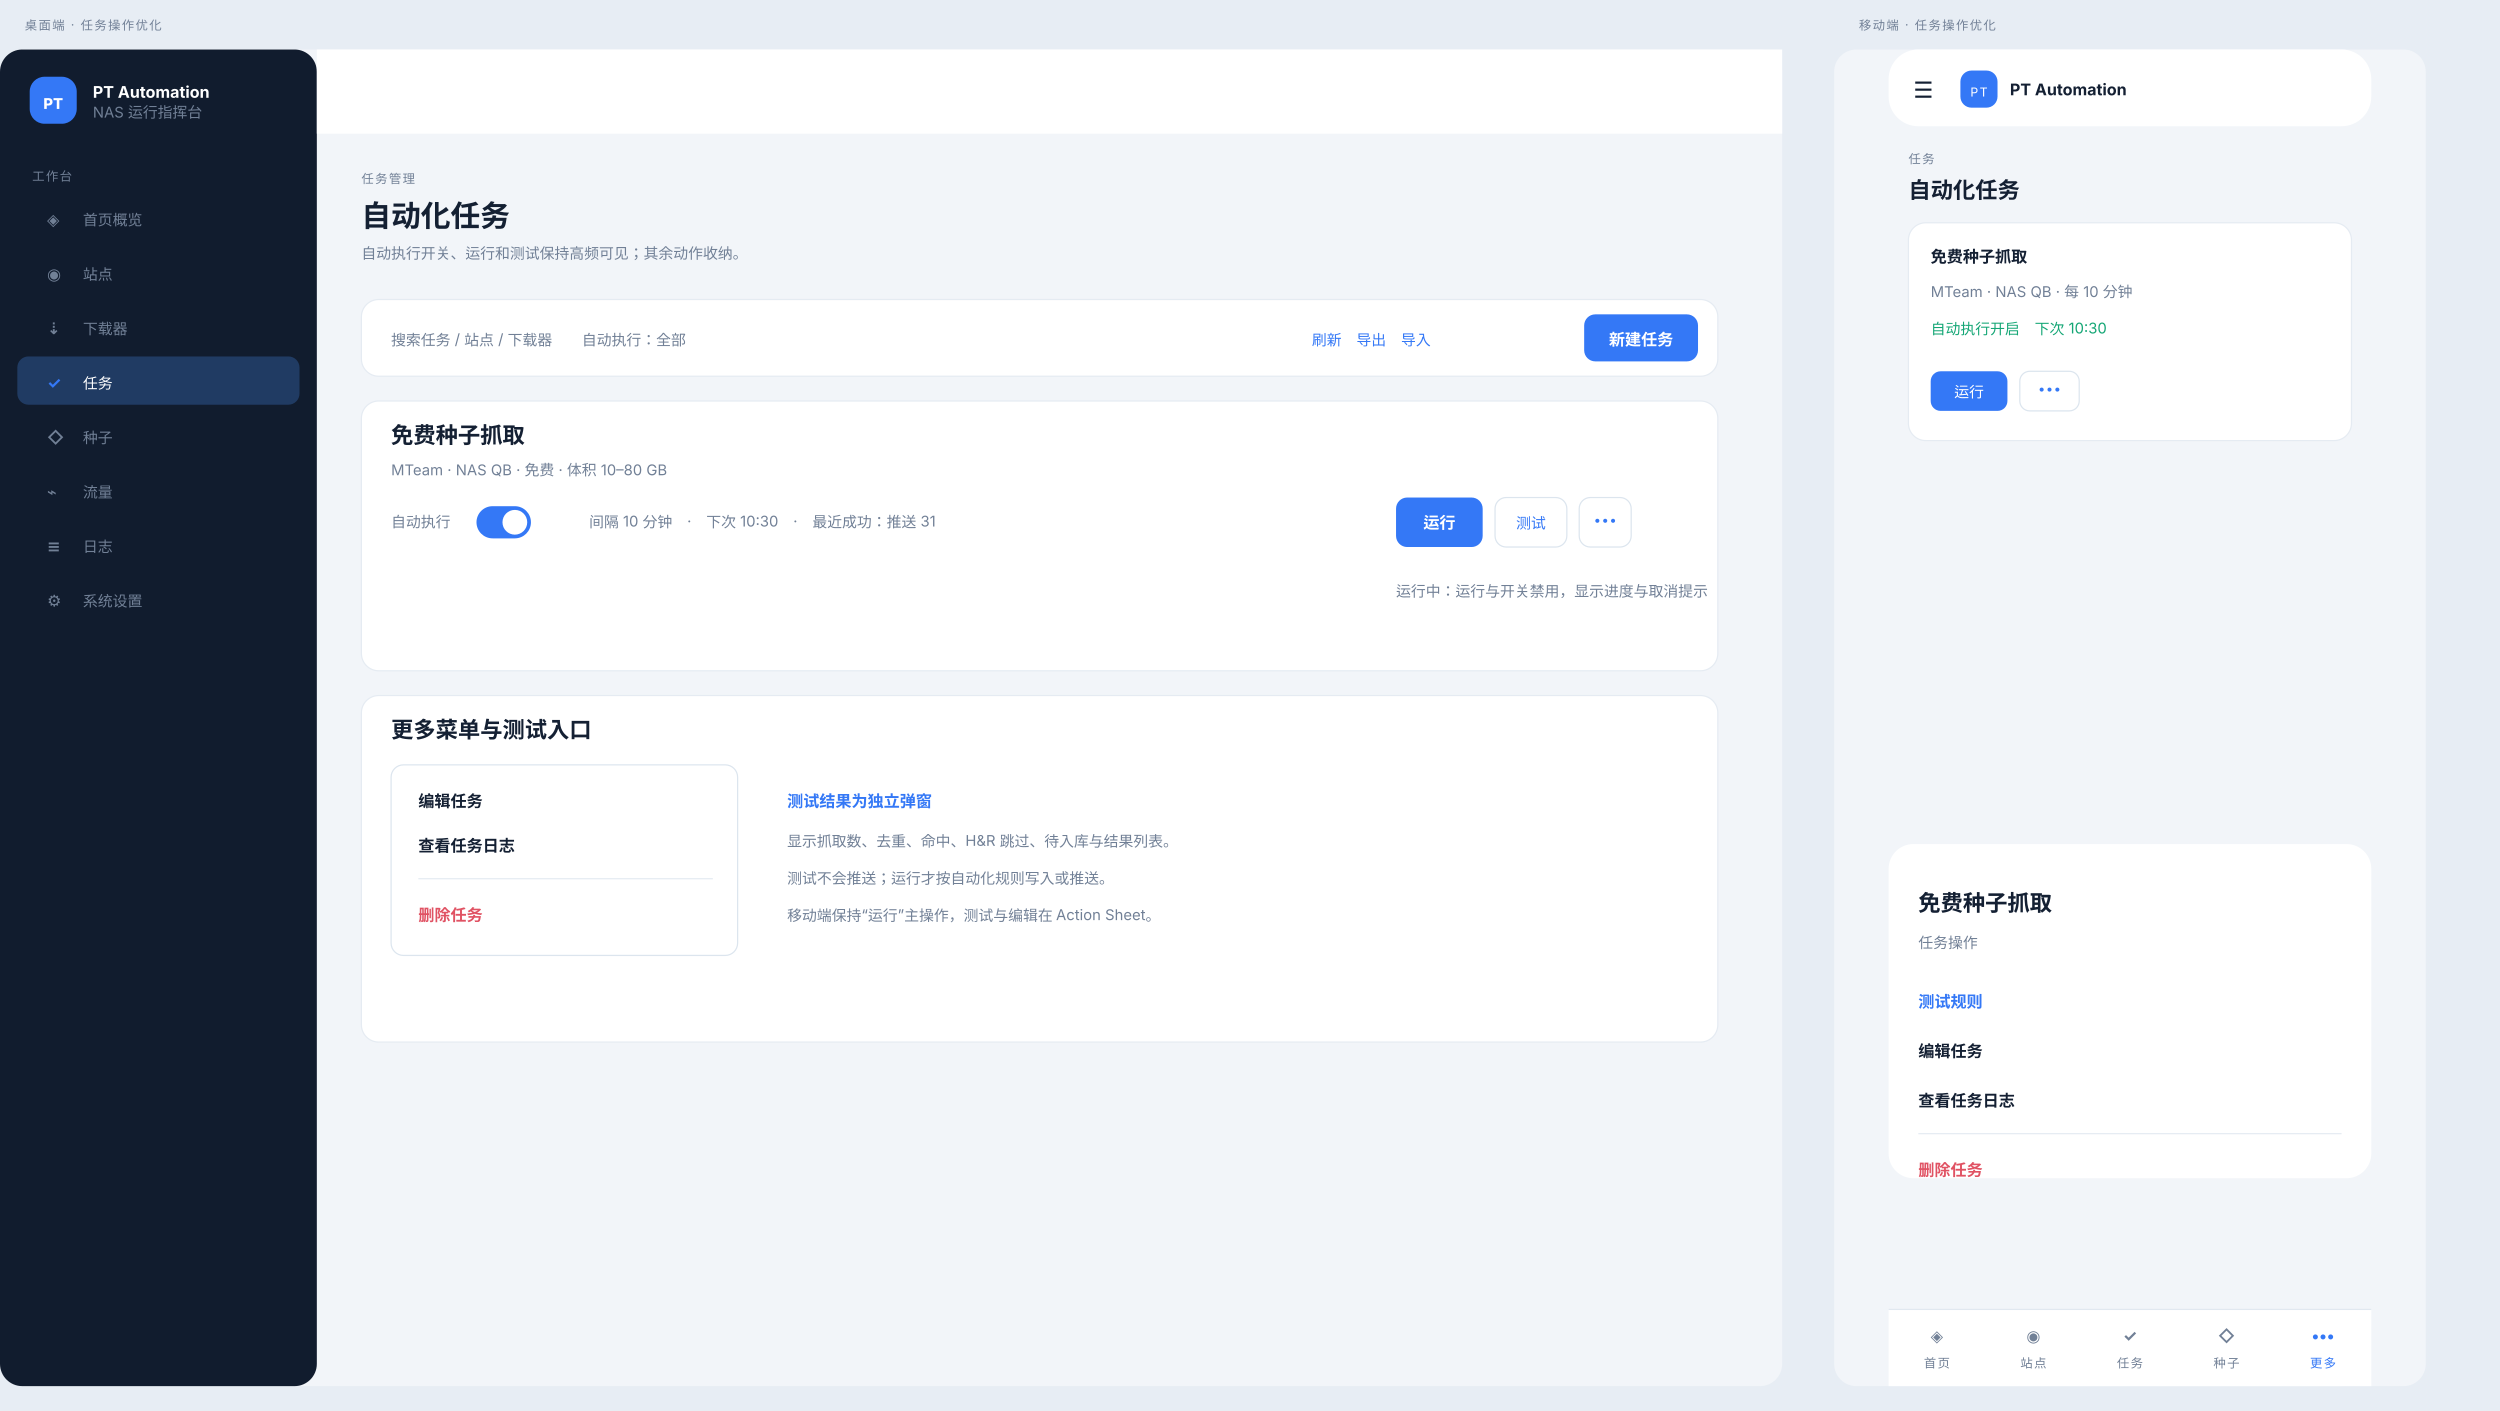
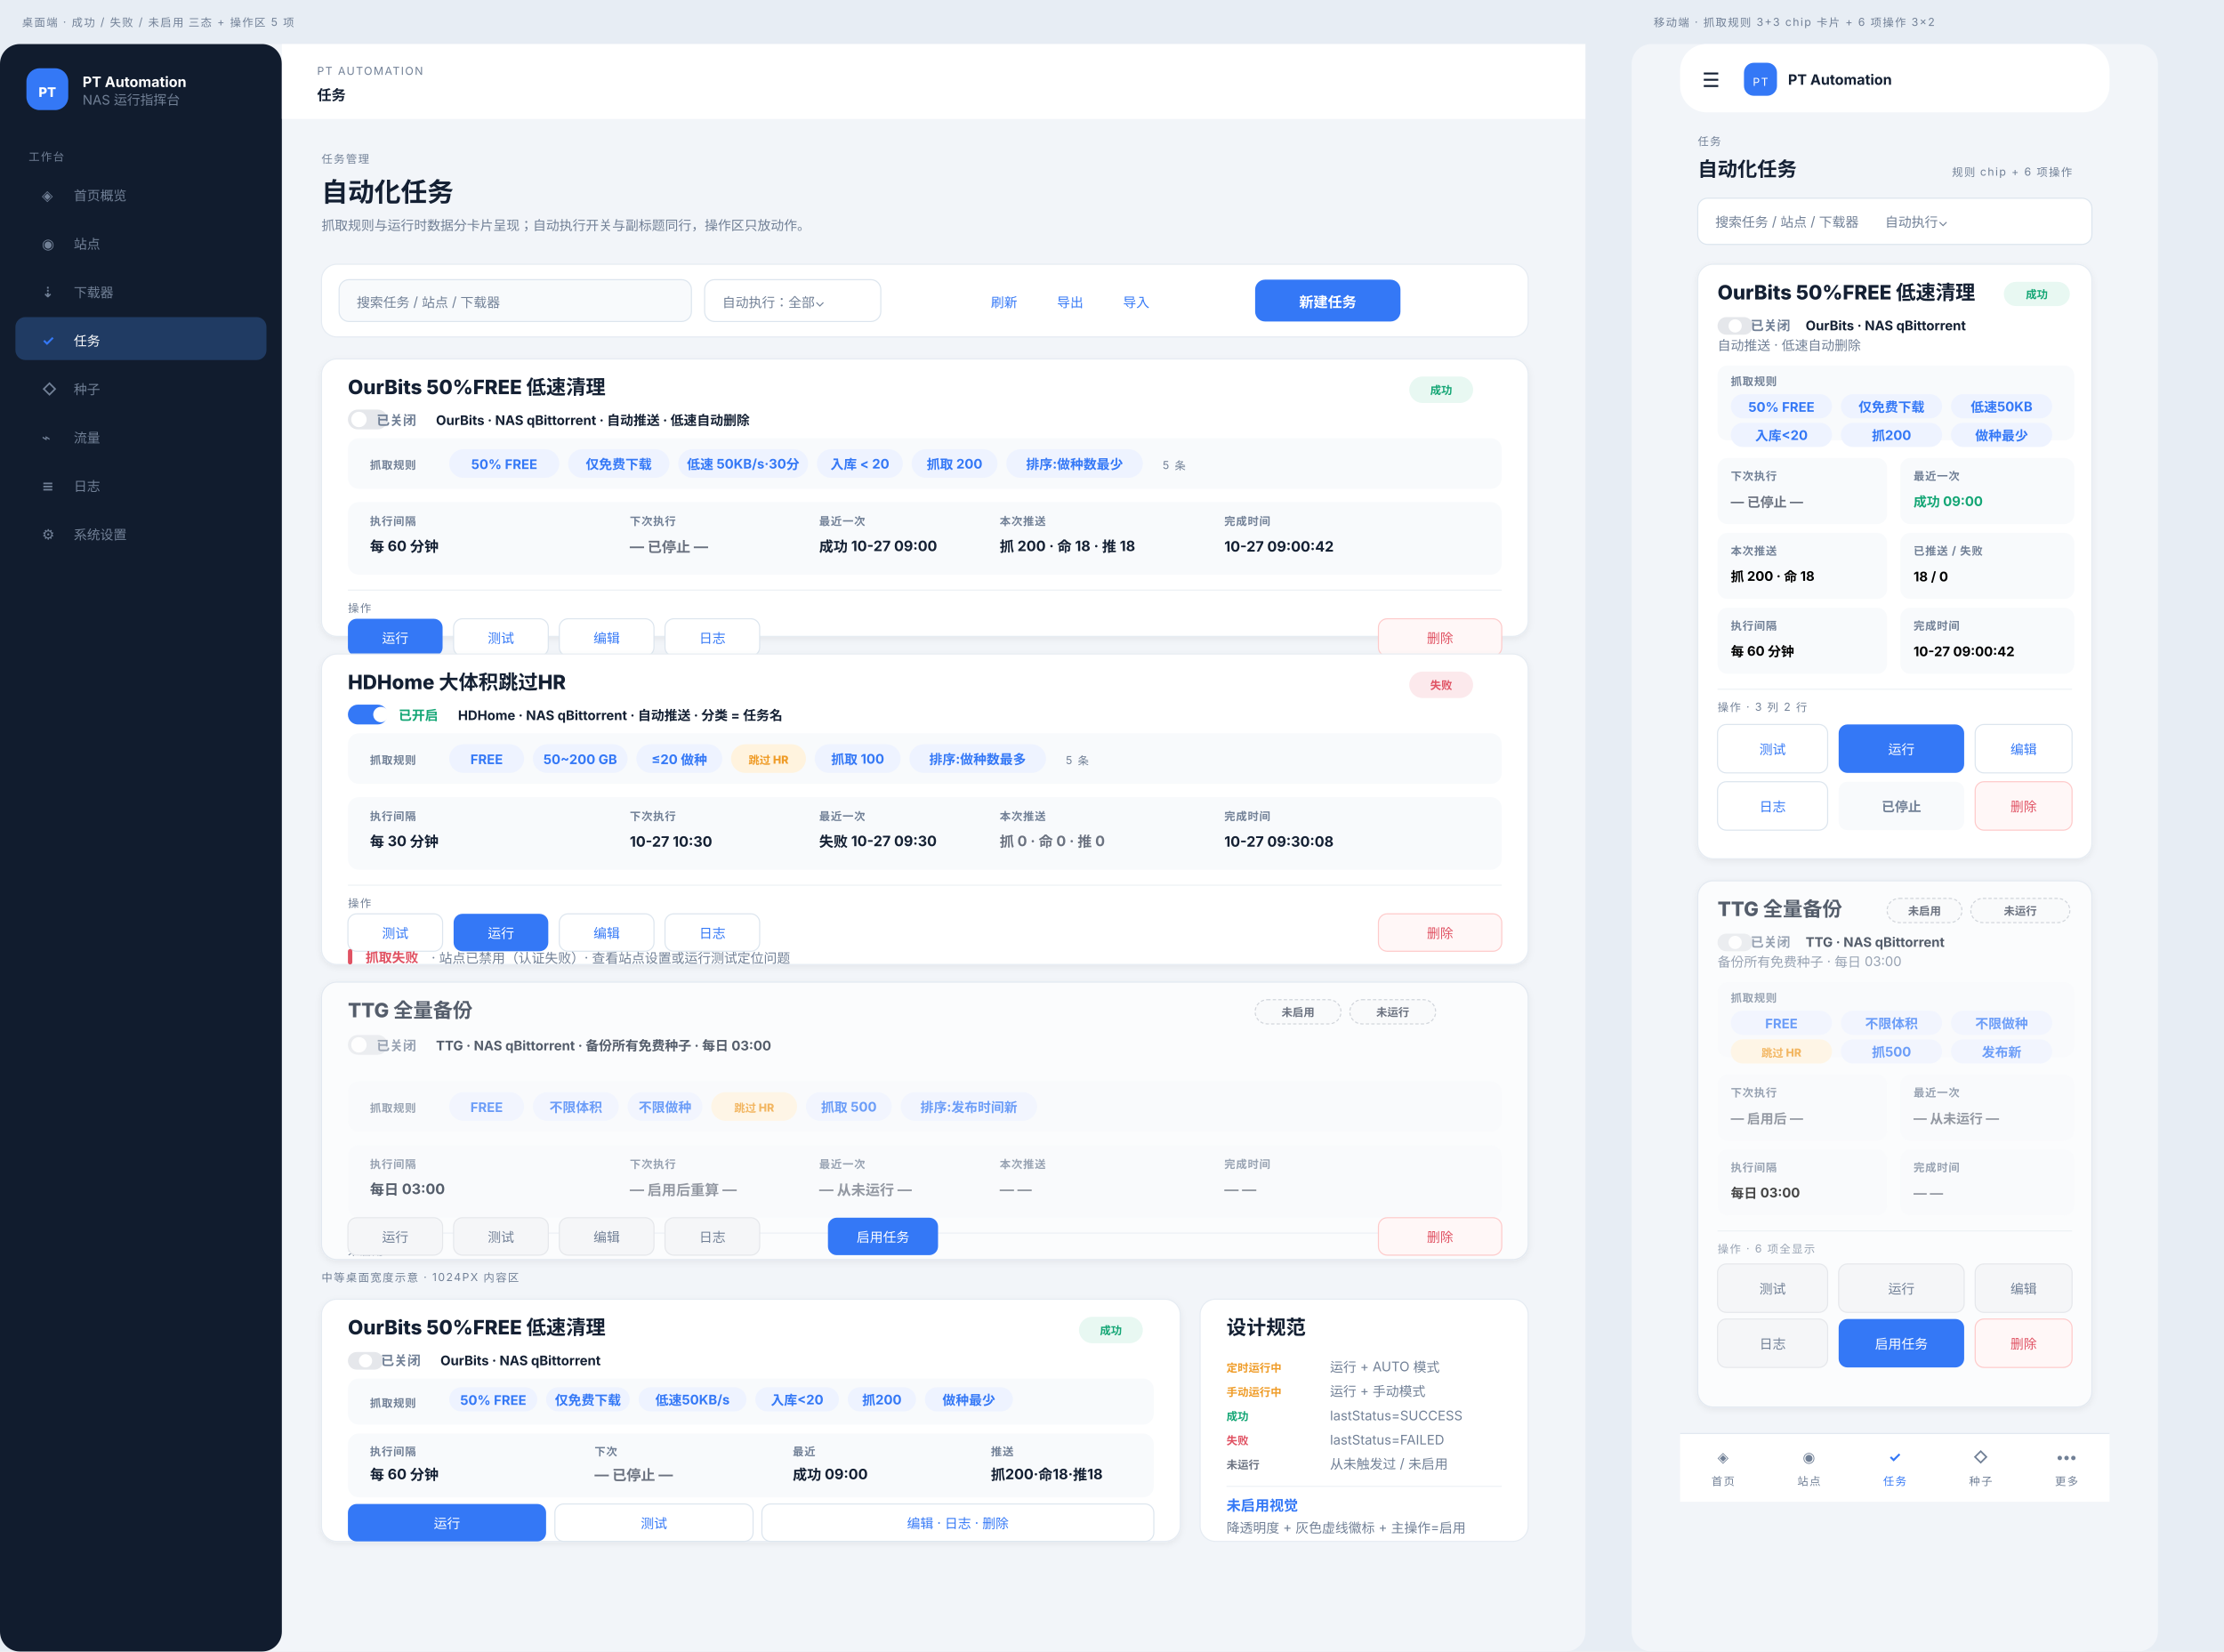
- <svg xmlns="http://www.w3.org/2000/svg" width="2020" height="1140" viewBox="0 0 2020 1140">
-   <style>text{font-family:Inter,"PingFang SC","Microsoft YaHei",sans-serif}.ink{fill:#142033}.muted{fill:#718096}.white{fill:#fff}.blue{fill:#3478f6}.green{fill:#14a675}.orange{fill:#ef9b26}.red{fill:#e05263}.tiny{font-size:10px;letter-spacing:1.1px}.small{font-size:12px}.label{font-size:13px;font-weight:700}.title{font-size:18px;font-weight:800}.value{font-size:24px;font-weight:800}.pill{font-size:10px;font-weight:800}</style>
-   <rect width="2020" height="1140" fill="#e7edf4" />
-   <text x="20" y="24" class="muted tiny">桌面端 · 任务操作优化</text>
-   <text x="1502" y="24" class="muted tiny">移动端 · 任务操作优化</text>
+ <svg xmlns="http://www.w3.org/2000/svg" width="2020" height="1500" viewBox="0 0 2020 1500">
+   <defs>
+     <filter id="cardShadow" x="-10%" y="-20%" width="120%" height="150%">
+       <feDropShadow dx="0" dy="2" stdDeviation="3" flood-color="#111c2e" flood-opacity="0.06" />
+     </filter>
+   </defs>
+   <style>text{font-family:Inter,"PingFang SC","Microsoft YaHei",sans-serif}.ink{fill:#142033}.muted{fill:#718096}.white{fill:#fff}.blue{fill:#3478f6}.green{fill:#14a675}.orange{fill:#ef9b26}.red{fill:#e05263}.tiny{font-size:10px;letter-spacing:1.1px}.small{font-size:12px}.label{font-size:13px;font-weight:700}.title{font-size:18px;font-weight:800}.value{font-size:24px;font-weight:800}.pill{font-size:10px;font-weight:800}.metric-label{font-size:10px;letter-spacing:.6px;fill:#718096;font-weight:700}.metric-value{font-size:13px;fill:#142033;font-weight:700}.muted-strong{font-size:13px;fill:#6b7280;font-weight:700}.pill-warn{font-size:10px;font-weight:800;fill:#ef9b26}.pill-muted{font-size:10px;font-weight:800;fill:#6b7280}.sub-line{font-size:12px;fill:#142033;font-weight:700}.sub-rule{font-size:12px;fill:#718096;font-weight:400}.chip-text{font-size:12px;fill:#3478f6;font-weight:700}.rule-card-label{font-size:10px;letter-spacing:.6px;fill:#718096;font-weight:700}.switch-label{font-size:12px;font-weight:700}</style>
+   <rect width="2020" height="1500" fill="#e7edf4" />
+   <text x="20" y="24" class="muted tiny">桌面端 · 成功 / 失败 / 未启用 三态 + 操作区 5 项</text>
+   <text x="1502" y="24" class="muted tiny">移动端 · 抓取规则 3+3 chip 卡片 + 6 项操作 3×2</text>
  <g transform="translate(0 40)">
-     <rect width="1440" height="1080" rx="18" fill="#f2f5f9" />
-     <rect width="256" height="1080" rx="18" fill="#111c2e" />
+     <rect width="1440" height="1460" rx="18" fill="#f2f5f9" />
+     <rect width="256" height="1460" rx="18" fill="#111c2e" />
    <rect x="256" width="1184" height="68" fill="#fff" />
    <rect x="24" y="22" width="38" height="38" rx="12" fill="#3478f6" />
    <text x="43" y="48" text-anchor="middle" class="white small" font-weight="800">PT</text>
    <text x="75" y="39" class="white label">PT Automation</text>
    <text x="75" y="55" class="muted small">NAS 运行指挥台</text>
    <text x="26" y="106" class="muted tiny">工作台</text>
    <text x="38" y="142" class="muted label">◈</text>
    <text x="67" y="142" class="muted small">首页概览</text>
    <text x="38" y="186" class="muted label">◉</text>
    <text x="67" y="186" class="muted small">站点</text>
-     <rect x="14" y="248" width="228" height="39" rx="9" fill="#203b63" />
    <text x="38" y="230" class="muted label">⇣</text>
    <text x="67" y="230" class="muted small">下载器</text>
+     <rect x="14" y="248" width="228" height="39" rx="9" fill="#203b63" />
    <text x="38" y="274" class="blue label">✓</text>
    <text x="67" y="274" class="white small">任务</text>
    <text x="38" y="318" class="muted label">◇</text>
    <text x="67" y="318" class="muted small">种子</text>
    <text x="38" y="362" class="muted label">⌁</text>
    <text x="67" y="362" class="muted small">流量</text>
    <text x="38" y="406" class="muted label">≡</text>
    <text x="67" y="406" class="muted small">日志</text>
    <text x="38" y="450" class="muted label">⚙</text>
    <text x="67" y="450" class="muted small">系统设置</text>
+     <text x="288" y="28" class="muted tiny">PT AUTOMATION</text>
+     <text x="288" y="51" class="ink label">任务</text>
    <text x="292" y="108" class="muted tiny">任务管理</text>
    <text x="292" y="143" class="ink value">自动化任务</text>
-     <text x="292" y="169" class="muted small">自动执行开关、运行和测试保持高频可见；其余动作收纳。</text>
-     <rect x="292" y="202" width="1096" height="62" rx="14" fill="#fff" stroke="#e5ebf2" />
-     <text x="316" y="239" class="muted small">搜索任务 / 站点 / 下载器　　自动执行：全部</text>
-     <text x="1060" y="239" class="blue small">刷新　导出　导入</text>
-     <rect x="1280" y="214" width="92" height="38" rx="9" fill="#3478f6" />
-     <text x="1326" y="239" text-anchor="middle" class="white label">新建任务</text>
-     <rect x="292" y="284" width="1096" height="218" rx="14" fill="#fff" stroke="#e5ebf2" />
-     <text x="316" y="318" class="ink title">免费种子抓取</text>
-     <text x="316" y="344" class="muted small">MTeam · NAS QB · 免费 · 体积 10–80 GB</text>
-     <text x="316" y="386" class="muted small">自动执行</text>
-     <rect x="385" y="369" width="44" height="26" rx="13" fill="#3478f6" />
-     <circle cx="416" cy="382" r="10" fill="#fff" />
-     <text x="476" y="386" class="muted small">间隔 10 分钟　·　下次 10:30　·　最近成功：推送 31</text>
-     <rect x="1128" y="362" width="70" height="40" rx="9" fill="#3478f6" />
-     <text x="1163" y="387" text-anchor="middle" class="white label">运行</text>
-     <rect x="1208" y="362" width="58" height="40" rx="9" fill="#fff" stroke="#dce5ee" />
-     <text x="1237" y="387" text-anchor="middle" class="blue small">测试</text>
-     <rect x="1276" y="362" width="42" height="40" rx="9" fill="#fff" stroke="#dce5ee" />
-     <text x="1297" y="387" text-anchor="middle" class="blue title">···</text>
-     <text x="1128" y="442" class="muted small">运行中：运行与开关禁用，显示进度与取消提示</text>
-     <rect x="292" y="522" width="1096" height="280" rx="14" fill="#fff" stroke="#e5ebf2" />
-     <text x="316" y="556" class="ink title">更多菜单与测试入口</text>
-     <rect x="316" y="578" width="280" height="154" rx="10" fill="#fff" stroke="#dce5ee" />
-     <text x="338" y="612" class="ink label">编辑任务</text>
-     <text x="338" y="648" class="ink label">查看任务日志</text>
-     <line x1="338" y1="670" x2="576" y2="670" stroke="#e5ebf2" />
-     <text x="338" y="704" class="red label">删除任务</text>
-     <text x="636" y="612" class="blue label">测试结果为独立弹窗</text>
-     <text x="636" y="644" class="muted small">显示抓取数、去重、命中、H&amp;R 跳过、待入库与结果列表。</text>
-     <text x="636" y="674" class="muted small">测试不会推送；运行才按自动化规则写入或推送。</text>
-     <text x="636" y="704" class="muted small">移动端保持“运行”主操作，测试与编辑在 Action Sheet。</text>
+     <text x="292" y="169" class="muted small">抓取规则与运行时数据分卡片呈现；自动执行开关与副标题同行，操作区只放动作。</text>
+     <rect x="292" y="200" width="1096" height="66" rx="14" fill="#fff" stroke="#e5ebf2" />
+     <rect x="308" y="214" width="320" height="38" rx="9" fill="#f8fafc" stroke="#dce5ee" />
+     <text x="324" y="239" class="muted small">搜索任务 / 站点 / 下载器</text>
+     <rect x="640" y="214" width="160" height="38" rx="9" fill="#fff" stroke="#dce5ee" />
+     <text x="656" y="239" class="muted small">自动执行：全部⌄</text>
+     <text x="900" y="239" class="blue small">刷新</text>
+     <text x="960" y="239" class="blue small">导出</text>
+     <text x="1020" y="239" class="blue small">导入</text>
+     <rect x="1140" y="214" width="132" height="38" rx="9" fill="#3478f6" />
+     <text x="1206" y="239" text-anchor="middle" class="white label">新建任务</text>
+     <g filter="url(#cardShadow)">
+       <rect x="292" y="286" width="1096" height="252" rx="14" fill="#fff" stroke="#e5ebf2" />
+     </g>
+     <text x="316" y="318" class="ink title">OurBits 50%FREE 低速清理</text>
+     <rect x="1280" y="302" width="58" height="24" rx="12" fill="#e8f8f2" />
+     <text x="1309" y="318" text-anchor="middle" class="green pill">成功</text>
+     <rect x="316" y="332" width="36" height="18" rx="9" fill="#e5e7eb" />
+     <circle cx="326" cy="341" r="7" fill="#fff" />
+     <text x="342" y="346" class="muted switch-label">已关闭</text>
+     <text x="396" y="346" class="sub-line">OurBits · NAS qBittorrent · 自动推送 · 低速自动删除</text>
+     <rect x="316" y="358" width="1048" height="46" rx="10" fill="#f8fafc" />
+     <text x="336" y="386" class="rule-card-label">抓取规则</text>
+     <rect x="408" y="368" width="100" height="26" rx="13" fill="#eef3ff" />
+     <text x="458" y="386" text-anchor="middle" class="chip-text">50% FREE</text>
+     <rect x="516" y="368" width="92" height="26" rx="13" fill="#eef3ff" />
+     <text x="562" y="386" text-anchor="middle" class="chip-text">仅免费下载</text>
+     <rect x="616" y="368" width="118" height="26" rx="13" fill="#eef3ff" />
+     <text x="675" y="386" text-anchor="middle" class="chip-text">低速 50KB/s·30分</text>
+     <rect x="742" y="368" width="78" height="26" rx="13" fill="#eef3ff" />
+     <text x="781" y="386" text-anchor="middle" class="chip-text">入库 &lt; 20</text>
+     <rect x="828" y="368" width="78" height="26" rx="13" fill="#eef3ff" />
+     <text x="867" y="386" text-anchor="middle" class="chip-text">抓取 200</text>
+     <rect x="914" y="368" width="124" height="26" rx="13" fill="#eef3ff" />
+     <text x="976" y="386" text-anchor="middle" class="chip-text">排序:做种数最少</text>
+     <text x="1056" y="386" class="muted tiny">5 条</text>
+     <rect x="316" y="416" width="1048" height="66" rx="10" fill="#f8fafc" />
+     <text x="336" y="437" class="metric-label">执行间隔</text>
+     <text x="336" y="461" class="metric-value">每 60 分钟</text>
+     <text x="572" y="437" class="metric-label">下次执行</text>
+     <text x="572" y="461" class="muted-strong">— 已停止 —</text>
+     <text x="744" y="437" class="metric-label">最近一次</text>
+     <text x="744" y="461" class="green metric-value">成功 10-27 09:00</text>
+     <text x="908" y="437" class="metric-label">本次推送</text>
+     <text x="908" y="461" class="metric-value">抓 200 · 命 18 · 推 18</text>
+     <text x="1112" y="437" class="metric-label">完成时间</text>
+     <text x="1112" y="461" class="metric-value">10-27 09:00:42</text>
+     <line x1="316" y1="496" x2="1364" y2="496" stroke="#edf1f5" />
+     <text x="316" y="516" class="muted tiny">操作</text>
+     <rect x="316" y="522" width="86" height="34" rx="8" fill="#3478f6" />
+     <text x="359" y="544" text-anchor="middle" class="white small">运行</text>
+     <rect x="412" y="522" width="86" height="34" rx="8" fill="#fff" stroke="#dce5ee" />
+     <text x="455" y="544" text-anchor="middle" class="blue small">测试</text>
+     <rect x="508" y="522" width="86" height="34" rx="8" fill="#fff" stroke="#dce5ee" />
+     <text x="551" y="544" text-anchor="middle" class="blue small">编辑</text>
+     <rect x="604" y="522" width="86" height="34" rx="8" fill="#fff" stroke="#dce5ee" />
+     <text x="647" y="544" text-anchor="middle" class="blue small">日志</text>
+     <rect x="1252" y="522" width="112" height="34" rx="8" fill="#fff7f7" stroke="#fecaca" />
+     <text x="1308" y="544" text-anchor="middle" class="red small">删除</text>
+     <g filter="url(#cardShadow)">
+       <rect x="292" y="554" width="1096" height="282" rx="14" fill="#fff" stroke="#e5ebf2" />
+     </g>
+     <text x="316" y="586" class="ink title">HDHome 大体积跳过HR</text>
+     <rect x="1280" y="570" width="58" height="24" rx="12" fill="#fce9ec" />
+     <text x="1309" y="586" text-anchor="middle" class="red pill">失败</text>
+     <rect x="316" y="600" width="36" height="18" rx="9" fill="#3478f6" />
+     <circle cx="346" cy="609" r="7" fill="#fff" />
+     <text x="362" y="614" class="green switch-label">已开启</text>
+     <text x="416" y="614" class="sub-line">HDHome · NAS qBittorrent · 自动推送 · 分类 = 任务名</text>
+     <rect x="316" y="626" width="1048" height="46" rx="10" fill="#f8fafc" />
+     <text x="336" y="654" class="rule-card-label">抓取规则</text>
+     <rect x="408" y="636" width="68" height="26" rx="13" fill="#eef3ff" />
+     <text x="442" y="654" text-anchor="middle" class="chip-text">FREE</text>
+     <rect x="484" y="636" width="86" height="26" rx="13" fill="#eef3ff" />
+     <text x="527" y="654" text-anchor="middle" class="chip-text">50~200 GB</text>
+     <rect x="578" y="636" width="78" height="26" rx="13" fill="#eef3ff" />
+     <text x="617" y="654" text-anchor="middle" class="chip-text">≤20 做种</text>
+     <rect x="664" y="636" width="68" height="26" rx="13" fill="#fff3de" />
+     <text x="698" y="654" text-anchor="middle" class="pill-warn">跳过 HR</text>
+     <rect x="740" y="636" width="78" height="26" rx="13" fill="#eef3ff" />
+     <text x="779" y="654" text-anchor="middle" class="chip-text">抓取 100</text>
+     <rect x="826" y="636" width="124" height="26" rx="13" fill="#eef3ff" />
+     <text x="888" y="654" text-anchor="middle" class="chip-text">排序:做种数最多</text>
+     <text x="968" y="654" class="muted tiny">5 条</text>
+     <rect x="316" y="684" width="1048" height="66" rx="10" fill="#f8fafc" />
+     <text x="336" y="705" class="metric-label">执行间隔</text>
+     <text x="336" y="729" class="metric-value">每 30 分钟</text>
+     <text x="572" y="705" class="metric-label">下次执行</text>
+     <text x="572" y="729" class="blue metric-value">10-27 10:30</text>
+     <text x="744" y="705" class="metric-label">最近一次</text>
+     <text x="744" y="729" class="red metric-value">失败 10-27 09:30</text>
+     <text x="908" y="705" class="metric-label">本次推送</text>
+     <text x="908" y="729" class="muted-strong">抓 0 · 命 0 · 推 0</text>
+     <text x="1112" y="705" class="metric-label">完成时间</text>
+     <text x="1112" y="729" class="metric-value">10-27 09:30:08</text>
+     <line x1="316" y1="764" x2="1364" y2="764" stroke="#edf1f5" />
+     <text x="316" y="784" class="muted tiny">操作</text>
+     <rect x="316" y="790" width="86" height="34" rx="8" fill="#fff" stroke="#dce5ee" />
+     <text x="359" y="812" text-anchor="middle" class="blue small">测试</text>
+     <rect x="412" y="790" width="86" height="34" rx="8" fill="#3478f6" />
+     <text x="455" y="812" text-anchor="middle" class="white small">运行</text>
+     <rect x="508" y="790" width="86" height="34" rx="8" fill="#fff" stroke="#dce5ee" />
+     <text x="551" y="812" text-anchor="middle" class="blue small">编辑</text>
+     <rect x="604" y="790" width="86" height="34" rx="8" fill="#fff" stroke="#dce5ee" />
+     <text x="647" y="812" text-anchor="middle" class="blue small">日志</text>
+     <rect x="1252" y="790" width="112" height="34" rx="8" fill="#fff7f7" stroke="#fecaca" />
+     <text x="1308" y="812" text-anchor="middle" class="red small">删除</text>
+     <rect x="316" y="830" width="4" height="4" rx="2" fill="#fff" />
+     <rect x="316" y="822" width="4" height="14" rx="2" fill="#e05263" />
+     <text x="332" y="834" class="red small" font-weight="700">抓取失败</text>
+     <text x="392" y="834" class="muted small">· 站点已禁用（认证失败）· 查看站点设置或运行测试定位问题</text>
+     <g filter="url(#cardShadow)">
+       <rect x="292" y="852" width="1096" height="252" rx="14" fill="#fbfcfd" stroke="#e2e8f0" />
+     </g>
+     <g opacity="0.72">
+       <text x="316" y="884" class="ink title" fill="#6b7280">TTG 全量备份</text>
+     </g>
+     <rect x="1140" y="868" width="78" height="22" rx="11" fill="#f9fafb" stroke="#d1d5db" stroke-dasharray="3 2" />
+     <text x="1179" y="883" text-anchor="middle" class="pill-muted">未启用</text>
+     <rect x="1226" y="868" width="78" height="22" rx="11" fill="#f9fafb" stroke="#d1d5db" stroke-dasharray="3 2" />
+     <text x="1265" y="883" text-anchor="middle" class="pill-muted">未运行</text>
+     <g opacity="0.72">
+       <rect x="316" y="900" width="36" height="18" rx="9" fill="#e5e7eb" />
+       <circle cx="326" cy="909" r="7" fill="#fff" />
+       <text x="342" y="914" class="muted switch-label">已关闭</text>
+       <text x="396" y="914" class="sub-line">TTG · NAS qBittorrent · 备份所有免费种子 · 每日 03:00</text>
+     </g>
+     <g opacity="0.72">
+       <rect x="316" y="942" width="1048" height="46" rx="10" fill="#f8fafc" />
+       <text x="336" y="970" class="rule-card-label">抓取规则</text>
+       <rect x="408" y="952" width="68" height="26" rx="13" fill="#eef3ff" />
+       <text x="442" y="970" text-anchor="middle" class="chip-text">FREE</text>
+       <rect x="484" y="952" width="78" height="26" rx="13" fill="#eef3ff" />
+       <text x="523" y="970" text-anchor="middle" class="chip-text">不限体积</text>
+       <rect x="570" y="952" width="68" height="26" rx="13" fill="#eef3ff" />
+       <text x="604" y="970" text-anchor="middle" class="chip-text">不限做种</text>
+       <rect x="646" y="952" width="78" height="26" rx="13" fill="#fff3de" />
+       <text x="685" y="970" text-anchor="middle" class="pill-warn">跳过 HR</text>
+       <rect x="732" y="952" width="78" height="26" rx="13" fill="#eef3ff" />
+       <text x="771" y="970" text-anchor="middle" class="chip-text">抓取 500</text>
+       <rect x="818" y="952" width="124" height="26" rx="13" fill="#eef3ff" />
+       <text x="880" y="970" text-anchor="middle" class="chip-text">排序:发布时间新</text>
+     </g>
+     <g opacity="0.72">
+       <rect x="316" y="1000" width="1048" height="66" rx="10" fill="#f8fafc" />
+       <text x="336" y="1021" class="metric-label">执行间隔</text>
+       <text x="336" y="1045" class="metric-value">每日 03:00</text>
+       <text x="572" y="1021" class="metric-label">下次执行</text>
+       <text x="572" y="1045" class="muted-strong">— 启用后重算 —</text>
+       <text x="744" y="1021" class="metric-label">最近一次</text>
+       <text x="744" y="1045" class="muted-strong">— 从未运行 —</text>
+       <text x="908" y="1021" class="metric-label">本次推送</text>
+       <text x="908" y="1045" class="muted-strong">— —</text>
+       <text x="1112" y="1021" class="metric-label">完成时间</text>
+       <text x="1112" y="1045" class="muted-strong">— —</text>
+     </g>
+     <line x1="316" y1="1080" x2="1364" y2="1080" stroke="#edf1f5" />
+     <text x="316" y="1080" class="muted tiny" dy="0">操作</text>
+     <text x="316" y="1100" class="muted tiny">未启用</text>
+     <rect x="316" y="1066" width="86" height="34" rx="8" fill="#f5f6f8" stroke="#e5e7eb" />
+     <text x="359" y="1088" text-anchor="middle" class="muted small">运行</text>
+     <rect x="412" y="1066" width="86" height="34" rx="8" fill="#f5f6f8" stroke="#e5e7eb" />
+     <text x="455" y="1088" text-anchor="middle" class="muted small">测试</text>
+     <rect x="508" y="1066" width="86" height="34" rx="8" fill="#f5f6f8" stroke="#e5e7eb" />
+     <text x="551" y="1088" text-anchor="middle" class="muted small">编辑</text>
+     <rect x="604" y="1066" width="86" height="34" rx="8" fill="#f5f6f8" stroke="#e5e7eb" />
+     <text x="647" y="1088" text-anchor="middle" class="muted small">日志</text>
+     <rect x="752" y="1066" width="100" height="34" rx="8" fill="#3478f6" />
+     <text x="802" y="1088" text-anchor="middle" class="white small">启用任务</text>
+     <rect x="1252" y="1066" width="112" height="34" rx="8" fill="#fff7f7" stroke="#fecaca" />
+     <text x="1308" y="1088" text-anchor="middle" class="red small">删除</text>
+     <text x="292" y="1124" class="muted tiny">中等桌面宽度示意 · 1024PX 内容区</text>
+     <g filter="url(#cardShadow)">
+       <rect x="292" y="1140" width="780" height="220" rx="14" fill="#fff" stroke="#e5ebf2" />
+     </g>
+     <text x="316" y="1172" class="ink title">OurBits 50%FREE 低速清理</text>
+     <rect x="980" y="1156" width="58" height="24" rx="12" fill="#e8f8f2" />
+     <text x="1009" y="1172" text-anchor="middle" class="green pill">成功</text>
+     <rect x="316" y="1188" width="32" height="16" rx="8" fill="#e5e7eb" />
+     <circle cx="332" cy="1196" r="6" fill="#fff" />
+     <text x="346" y="1200" class="muted switch-label">已关闭</text>
+     <text x="400" y="1200" class="sub-line" font-size="11">OurBits · NAS qBittorrent</text>
+     <rect x="316" y="1212" width="732" height="42" rx="10" fill="#f8fafc" />
+     <text x="336" y="1238" class="rule-card-label">抓取规则</text>
+     <rect x="408" y="1220" width="80" height="22" rx="11" fill="#eef3ff" />
+     <text x="448" y="1236" text-anchor="middle" class="chip-text">50% FREE</text>
+     <rect x="496" y="1220" width="76" height="22" rx="11" fill="#eef3ff" />
+     <text x="534" y="1236" text-anchor="middle" class="chip-text">仅免费下载</text>
+     <rect x="580" y="1220" width="98" height="22" rx="11" fill="#eef3ff" />
+     <text x="629" y="1236" text-anchor="middle" class="chip-text">低速50KB/s</text>
+     <rect x="686" y="1220" width="76" height="22" rx="11" fill="#eef3ff" />
+     <text x="724" y="1236" text-anchor="middle" class="chip-text">入库&lt;20</text>
+     <rect x="770" y="1220" width="62" height="22" rx="11" fill="#eef3ff" />
+     <text x="801" y="1236" text-anchor="middle" class="chip-text">抓200</text>
+     <rect x="840" y="1220" width="80" height="22" rx="11" fill="#eef3ff" />
+     <text x="880" y="1236" text-anchor="middle" class="chip-text">做种最少</text>
+     <rect x="316" y="1262" width="732" height="58" rx="10" fill="#f8fafc" />
+     <text x="336" y="1282" class="metric-label">执行间隔</text>
+     <text x="336" y="1304" class="metric-value">每 60 分钟</text>
+     <text x="540" y="1282" class="metric-label">下次</text>
+     <text x="540" y="1304" class="muted-strong">— 已停止 —</text>
+     <text x="720" y="1282" class="metric-label">最近</text>
+     <text x="720" y="1304" class="green metric-value">成功 09:00</text>
+     <text x="900" y="1282" class="metric-label">推送</text>
+     <text x="900" y="1304" class="metric-value">抓200·命18·推18</text>
+     <rect x="316" y="1326" width="180" height="34" rx="8" fill="#3478f6" />
+     <text x="406" y="1348" text-anchor="middle" class="white small">运行</text>
+     <rect x="504" y="1326" width="180" height="34" rx="8" fill="#fff" stroke="#dce5ee" />
+     <text x="594" y="1348" text-anchor="middle" class="blue small">测试</text>
+     <rect x="692" y="1326" width="356" height="34" rx="8" fill="#fff" stroke="#dce5ee" />
+     <text x="870" y="1348" text-anchor="middle" class="blue small">编辑 · 日志 · 删除</text>
+     <rect x="1090" y="1140" width="298" height="220" rx="14" fill="#fff" stroke="#e5ebf2" />
+     <text x="1114" y="1172" class="ink title">设计规范</text>
+     <text x="1114" y="1206" class="pill-warn">定时运行中</text>
+     <text x="1208" y="1206" class="muted small">运行 + AUTO 模式</text>
+     <text x="1114" y="1228" class="pill-warn">手动运行中</text>
+     <text x="1208" y="1228" class="muted small">运行 + 手动模式</text>
+     <text x="1114" y="1250" class="green pill" fill="#14a675">成功</text>
+     <text x="1208" y="1250" class="muted small">lastStatus=SUCCESS</text>
+     <text x="1114" y="1272" class="red pill" fill="#e05263">失败</text>
+     <text x="1208" y="1272" class="muted small">lastStatus=FAILED</text>
+     <text x="1114" y="1294" class="pill-muted">未运行</text>
+     <text x="1208" y="1294" class="muted small">从未触发过 / 未启用</text>
+     <line x1="1114" y1="1310" x2="1364" y2="1310" stroke="#edf1f5" />
+     <text x="1114" y="1332" class="blue label">未启用视觉</text>
+     <text x="1114" y="1352" class="muted small">降透明度 + 灰色虚线徽标 + 主操作=启用</text>
  </g>
  <g transform="translate(1482 40)">
-     <rect width="478" height="1080" rx="18" fill="#f2f5f9" />
-     <rect x="44" width="390" height="1080" rx="24" fill="#f2f5f9" />
+     <rect width="478" height="1460" rx="18" fill="#f2f5f9" />
+     <rect x="44" width="390" height="1460" rx="24" fill="#f2f5f9" />
    <rect x="44" width="390" height="62" rx="24" fill="#fff" />
    <text x="64" y="39" class="ink title">☰</text>
    <rect x="102" y="17" width="30" height="30" rx="9" fill="#3478f6" />
    <text x="117" y="38" text-anchor="middle" class="white tiny">PT</text>
    <text x="142" y="37" class="ink label">PT Automation</text>
    <text x="60" y="92" class="muted tiny">任务</text>
    <text x="60" y="120" class="ink title">自动化任务</text>
-     <rect x="60" y="140" width="358" height="176" rx="14" fill="#fff" stroke="#e5ebf2" />
-     <text x="78" y="172" class="ink label">免费种子抓取</text>
-     <text x="78" y="200" class="muted small">MTeam · NAS QB · 每 10 分钟</text>
-     <text x="78" y="230" class="green small">自动执行开启　下次 10:30</text>
-     <rect x="78" y="260" width="62" height="32" rx="8" fill="#3478f6" />
-     <text x="109" y="281" text-anchor="middle" class="white small">运行</text>
-     <rect x="150" y="260" width="48" height="32" rx="8" fill="#fff" stroke="#dce5ee" />
-     <text x="174" y="281" text-anchor="middle" class="blue title">···</text>
-     <rect x="44" y="642" width="390" height="270" rx="20" fill="#fff" />
-     <text x="68" y="696" class="ink title">免费种子抓取</text>
-     <text x="68" y="726" class="muted small">任务操作</text>
-     <text x="68" y="774" class="blue label">测试规则</text>
-     <text x="68" y="814" class="ink label">编辑任务</text>
-     <text x="68" y="854" class="ink label">查看任务日志</text>
-     <line x1="68" y1="876" x2="410" y2="876" stroke="#e5ebf2" />
-     <text x="68" y="910" class="red label">删除任务</text>
-     <rect x="44" y="1018" width="390" height="62" fill="#fff" />
-     <line x1="44" y1="1018" x2="434" y2="1018" stroke="#e1e8f0" />
-     <text x="83" y="1044" text-anchor="middle" class="muted label">◈</text>
-     <text x="161" y="1044" text-anchor="middle" class="muted label">◉</text>
-     <text x="239" y="1044" text-anchor="middle" class="muted label">✓</text>
-     <text x="317" y="1044" text-anchor="middle" class="muted label">◇</text>
-     <text x="395" y="1044" text-anchor="middle" class="blue label">•••</text>
-     <text x="83" y="1065" text-anchor="middle" class="muted tiny">首页</text>
-     <text x="161" y="1065" text-anchor="middle" class="muted tiny">站点</text>
-     <text x="239" y="1065" text-anchor="middle" class="muted tiny">任务</text>
-     <text x="317" y="1065" text-anchor="middle" class="muted tiny">种子</text>
-     <text x="395" y="1065" text-anchor="middle" class="blue tiny">更多</text>
+     <text x="400" y="120" text-anchor="end" class="muted tiny" fill="#6b7280">规则 chip + 6 项操作</text>
+     <rect x="60" y="140" width="358" height="42" rx="9" fill="#fff" stroke="#dce5ee" />
+     <text x="76" y="166" class="muted small">搜索任务 / 站点 / 下载器　　自动执行⌄</text>
+     <g filter="url(#cardShadow)">
+       <rect x="60" y="200" width="358" height="540" rx="14" fill="#fff" stroke="#e5ebf2" />
+     </g>
+     <text x="78" y="232" class="ink title">OurBits 50%FREE 低速清理</text>
+     <rect x="338" y="216" width="60" height="22" rx="11" fill="#e8f8f2" />
+     <text x="368" y="231" text-anchor="middle" class="green pill">成功</text>
+     <rect x="78" y="248" width="32" height="16" rx="8" fill="#e5e7eb" />
+     <circle cx="94" cy="256" r="6" fill="#fff" />
+     <text x="108" y="260" class="muted switch-label">已关闭</text>
+     <text x="158" y="260" class="sub-line" font-size="11">OurBits · NAS qBittorrent</text>
+     <text x="78" y="278" class="sub-rule" font-size="11">自动推送 · 低速自动删除</text>
+     <rect x="78" y="292" width="324" height="68" rx="9" fill="#f8fafc" />
+     <text x="90" y="310" class="rule-card-label">抓取规则</text>
+     <rect x="90" y="318" width="92" height="22" rx="11" fill="#eef3ff" />
+     <text x="136" y="334" text-anchor="middle" class="chip-text">50% FREE</text>
+     <rect x="190" y="318" width="92" height="22" rx="11" fill="#eef3ff" />
+     <text x="236" y="334" text-anchor="middle" class="chip-text">仅免费下载</text>
+     <rect x="290" y="318" width="92" height="22" rx="11" fill="#eef3ff" />
+     <text x="336" y="334" text-anchor="middle" class="chip-text">低速50KB</text>
+     <rect x="90" y="344" width="92" height="22" rx="11" fill="#eef3ff" />
+     <text x="136" y="360" text-anchor="middle" class="chip-text">入库&lt;20</text>
+     <rect x="190" y="344" width="92" height="22" rx="11" fill="#eef3ff" />
+     <text x="236" y="360" text-anchor="middle" class="chip-text">抓200</text>
+     <rect x="290" y="344" width="92" height="22" rx="11" fill="#eef3ff" />
+     <text x="336" y="360" text-anchor="middle" class="chip-text">做种最少</text>
+     <rect x="78" y="376" width="154" height="60" rx="9" fill="#f8fafc" />
+     <text x="90" y="396" class="metric-label">下次执行</text>
+     <text x="90" y="420" class="small" font-weight="700" fill="#6b7280">— 已停止 —</text>
+     <rect x="244" y="376" width="158" height="60" rx="9" fill="#f8fafc" />
+     <text x="256" y="396" class="metric-label">最近一次</text>
+     <text x="256" y="420" class="small" font-weight="700" fill="#14a675">成功 09:00</text>
+     <rect x="78" y="444" width="154" height="60" rx="9" fill="#f8fafc" />
+     <text x="90" y="464" class="metric-label">本次推送</text>
+     <text x="90" y="488" class="small" font-weight="700">抓 200 · 命 18</text>
+     <rect x="244" y="444" width="158" height="60" rx="9" fill="#f8fafc" />
+     <text x="256" y="464" class="metric-label">已推送 / 失败</text>
+     <text x="256" y="488" class="small" font-weight="700">18 / 0</text>
+     <rect x="78" y="512" width="154" height="60" rx="9" fill="#f8fafc" />
+     <text x="90" y="532" class="metric-label">执行间隔</text>
+     <text x="90" y="556" class="small" font-weight="700">每 60 分钟</text>
+     <rect x="244" y="512" width="158" height="60" rx="9" fill="#f8fafc" />
+     <text x="256" y="532" class="metric-label">完成时间</text>
+     <text x="256" y="556" class="small" font-weight="700">10-27 09:00:42</text>
+     <line x1="78" y1="586" x2="400" y2="586" stroke="#edf1f5" />
+     <text x="78" y="606" class="muted tiny">操作 · 3 列 2 行</text>
+     <rect x="78" y="618" width="100" height="44" rx="8" fill="#fff" stroke="#dce5ee" />
+     <text x="128" y="645" text-anchor="middle" class="blue small">测试</text>
+     <rect x="188" y="618" width="114" height="44" rx="8" fill="#3478f6" />
+     <text x="245" y="645" text-anchor="middle" class="white small">运行</text>
+     <rect x="312" y="618" width="88" height="44" rx="8" fill="#fff" stroke="#dce5ee" />
+     <text x="356" y="645" text-anchor="middle" class="blue small">编辑</text>
+     <rect x="78" y="670" width="100" height="44" rx="8" fill="#fff" stroke="#dce5ee" />
+     <text x="128" y="697" text-anchor="middle" class="blue small">日志</text>
+     <rect x="188" y="670" width="114" height="44" rx="8" fill="#f8fafc" />
+     <text x="245" y="697" text-anchor="middle" class="muted small" font-weight="700">已停止</text>
+     <rect x="312" y="670" width="88" height="44" rx="8" fill="#fff7f7" stroke="#fecaca" />
+     <text x="356" y="697" text-anchor="middle" class="red small">删除</text>
+     <g filter="url(#cardShadow)">
+       <rect x="60" y="760" width="358" height="478" rx="14" fill="#fbfcfd" stroke="#e2e8f0" />
+     </g>
+     <g opacity="0.72">
+       <text x="78" y="792" class="ink title" fill="#6b7280">TTG 全量备份</text>
+     </g>
+     <rect x="232" y="776" width="68" height="22" rx="11" fill="#f9fafb" stroke="#d1d5db" stroke-dasharray="3 2" />
+     <text x="266" y="791" text-anchor="middle" class="pill-muted">未启用</text>
+     <rect x="308" y="776" width="90" height="22" rx="11" fill="#f9fafb" stroke="#d1d5db" stroke-dasharray="3 2" />
+     <text x="353" y="791" text-anchor="middle" class="pill-muted">未运行</text>
+     <g opacity="0.72">
+       <rect x="78" y="808" width="32" height="16" rx="8" fill="#e5e7eb" />
+       <circle cx="94" cy="816" r="6" fill="#fff" />
+       <text x="108" y="820" class="muted switch-label">已关闭</text>
+       <text x="158" y="820" class="sub-line" font-size="11">TTG · NAS qBittorrent</text>
+       <text x="78" y="838" class="sub-rule" font-size="11">备份所有免费种子 · 每日 03:00</text>
+     </g>
+     <g opacity="0.72">
+       <rect x="78" y="852" width="324" height="68" rx="9" fill="#f8fafc" />
+       <text x="90" y="870" class="rule-card-label">抓取规则</text>
+       <rect x="90" y="878" width="92" height="22" rx="11" fill="#eef3ff" />
+       <text x="136" y="894" text-anchor="middle" class="chip-text">FREE</text>
+       <rect x="190" y="878" width="92" height="22" rx="11" fill="#eef3ff" />
+       <text x="236" y="894" text-anchor="middle" class="chip-text">不限体积</text>
+       <rect x="290" y="878" width="92" height="22" rx="11" fill="#eef3ff" />
+       <text x="336" y="894" text-anchor="middle" class="chip-text">不限做种</text>
+       <rect x="90" y="904" width="92" height="22" rx="11" fill="#fff3de" />
+       <text x="136" y="920" text-anchor="middle" class="pill-warn">跳过 HR</text>
+       <rect x="190" y="904" width="92" height="22" rx="11" fill="#eef3ff" />
+       <text x="236" y="920" text-anchor="middle" class="chip-text">抓500</text>
+       <rect x="290" y="904" width="92" height="22" rx="11" fill="#eef3ff" />
+       <text x="336" y="920" text-anchor="middle" class="chip-text">发布新</text>
+     </g>
+     <g opacity="0.72">
+       <rect x="78" y="936" width="154" height="60" rx="9" fill="#f8fafc" />
+       <text x="90" y="956" class="metric-label">下次执行</text>
+       <text x="90" y="980" class="small" font-weight="700" fill="#6b7280">— 启用后 —</text>
+       <rect x="244" y="936" width="158" height="60" rx="9" fill="#f8fafc" />
+       <text x="256" y="956" class="metric-label">最近一次</text>
+       <text x="256" y="980" class="small" font-weight="700" fill="#6b7280">— 从未运行 —</text>
+       <rect x="78" y="1004" width="154" height="60" rx="9" fill="#f8fafc" />
+       <text x="90" y="1024" class="metric-label">执行间隔</text>
+       <text x="90" y="1048" class="small" font-weight="700">每日 03:00</text>
+       <rect x="244" y="1004" width="158" height="60" rx="9" fill="#f8fafc" />
+       <text x="256" y="1024" class="metric-label">完成时间</text>
+       <text x="256" y="1048" class="small" font-weight="700" fill="#6b7280">— —</text>
+     </g>
+     <line x1="78" y1="1078" x2="400" y2="1078" stroke="#edf1f5" />
+     <g opacity="0.72">
+       <text x="78" y="1098" class="muted tiny">操作 · 6 项全显示</text>
+     </g>
+     <rect x="78" y="1108" width="100" height="44" rx="8" fill="#f5f6f8" stroke="#e5e7eb" />
+     <text x="128" y="1135" text-anchor="middle" class="muted small">测试</text>
+     <rect x="188" y="1108" width="114" height="44" rx="8" fill="#f5f6f8" stroke="#e5e7eb" />
+     <text x="245" y="1135" text-anchor="middle" class="muted small">运行</text>
+     <rect x="312" y="1108" width="88" height="44" rx="8" fill="#f5f6f8" stroke="#e5e7eb" />
+     <text x="356" y="1135" text-anchor="middle" class="muted small">编辑</text>
+     <rect x="78" y="1158" width="100" height="44" rx="8" fill="#f5f6f8" stroke="#e5e7eb" />
+     <text x="128" y="1185" text-anchor="middle" class="muted small">日志</text>
+     <rect x="188" y="1158" width="114" height="44" rx="8" fill="#3478f6" />
+     <text x="245" y="1185" text-anchor="middle" class="white small">启用任务</text>
+     <rect x="312" y="1158" width="88" height="44" rx="8" fill="#fff7f7" stroke="#fecaca" />
+     <text x="356" y="1185" text-anchor="middle" class="red small">删除</text>
+     <rect x="44" y="1262" width="390" height="62" fill="#fff" />
+     <line x1="44" y1="1262" x2="434" y2="1262" stroke="#e1e8f0" />
+     <text x="83" y="1288" text-anchor="middle" class="muted label">◈</text>
+     <text x="161" y="1288" text-anchor="middle" class="muted label">◉</text>
+     <text x="239" y="1288" text-anchor="middle" class="blue label">✓</text>
+     <text x="317" y="1288" text-anchor="middle" class="muted label">◇</text>
+     <text x="395" y="1288" text-anchor="middle" class="muted label">•••</text>
+     <text x="83" y="1309" text-anchor="middle" class="muted tiny">首页</text>
+     <text x="161" y="1309" text-anchor="middle" class="muted tiny">站点</text>
+     <text x="239" y="1309" text-anchor="middle" class="blue tiny">任务</text>
+     <text x="317" y="1309" text-anchor="middle" class="muted tiny">种子</text>
+     <text x="395" y="1309" text-anchor="middle" class="muted tiny">更多</text>
  </g>
</svg>
